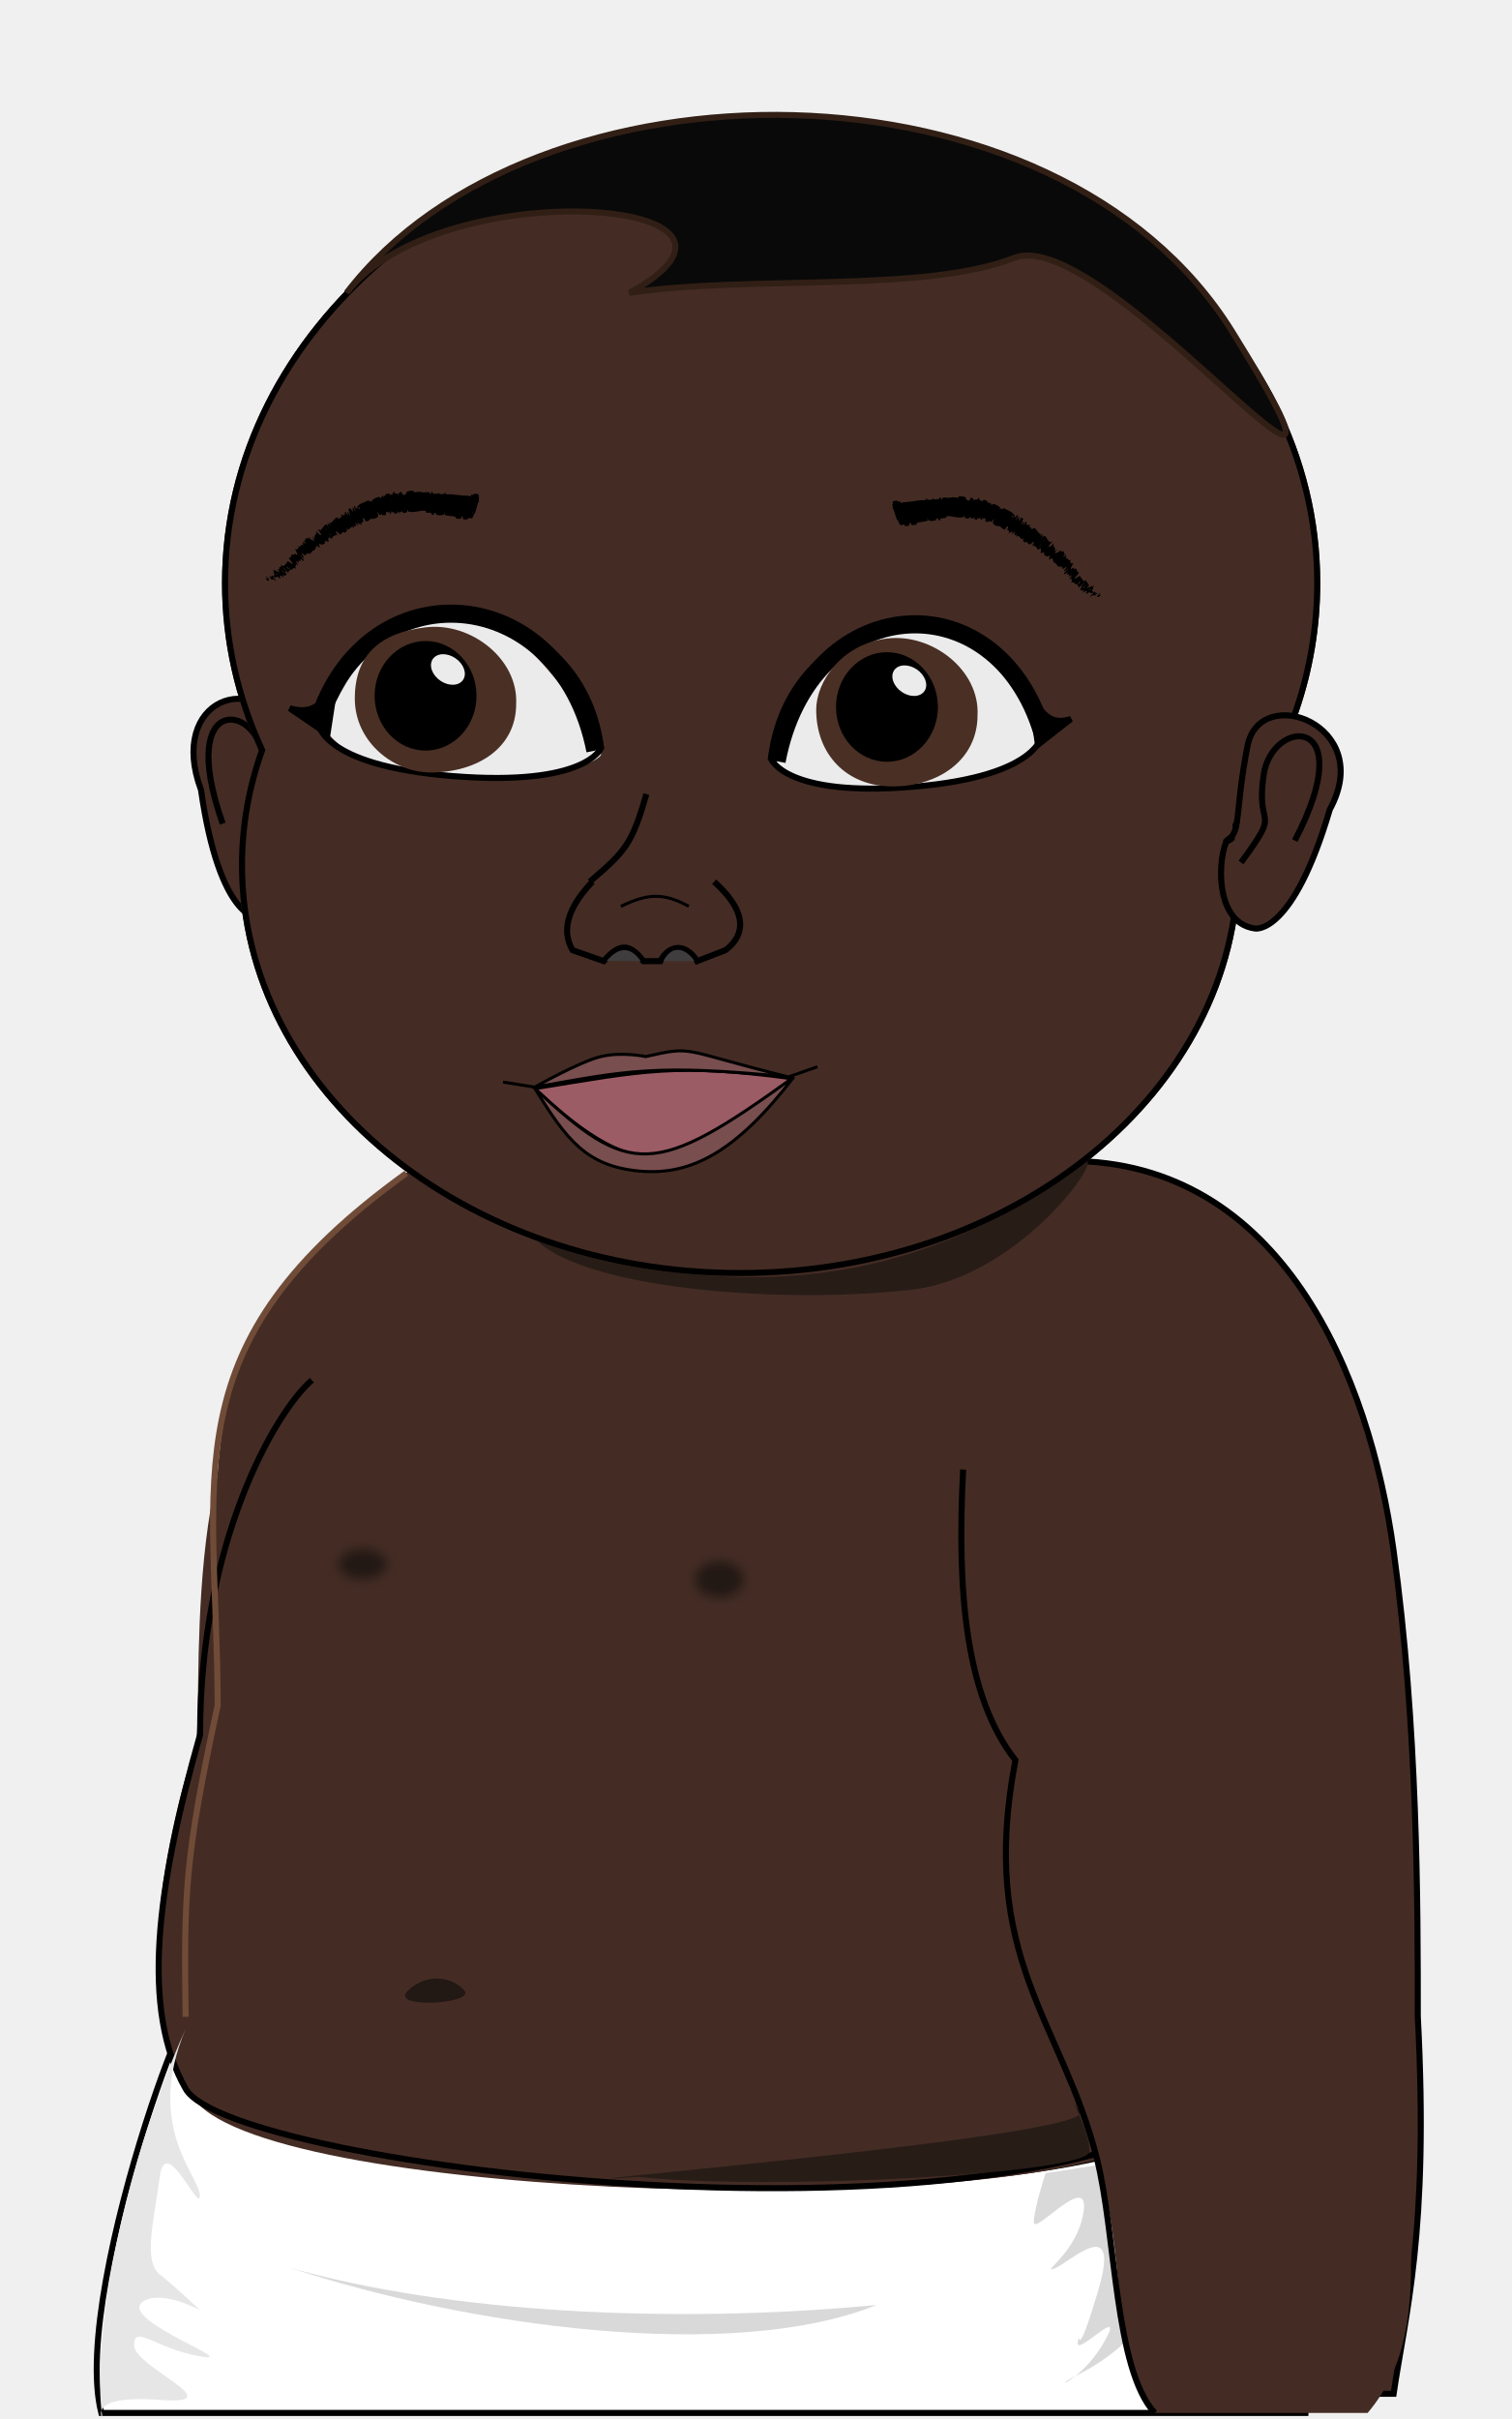
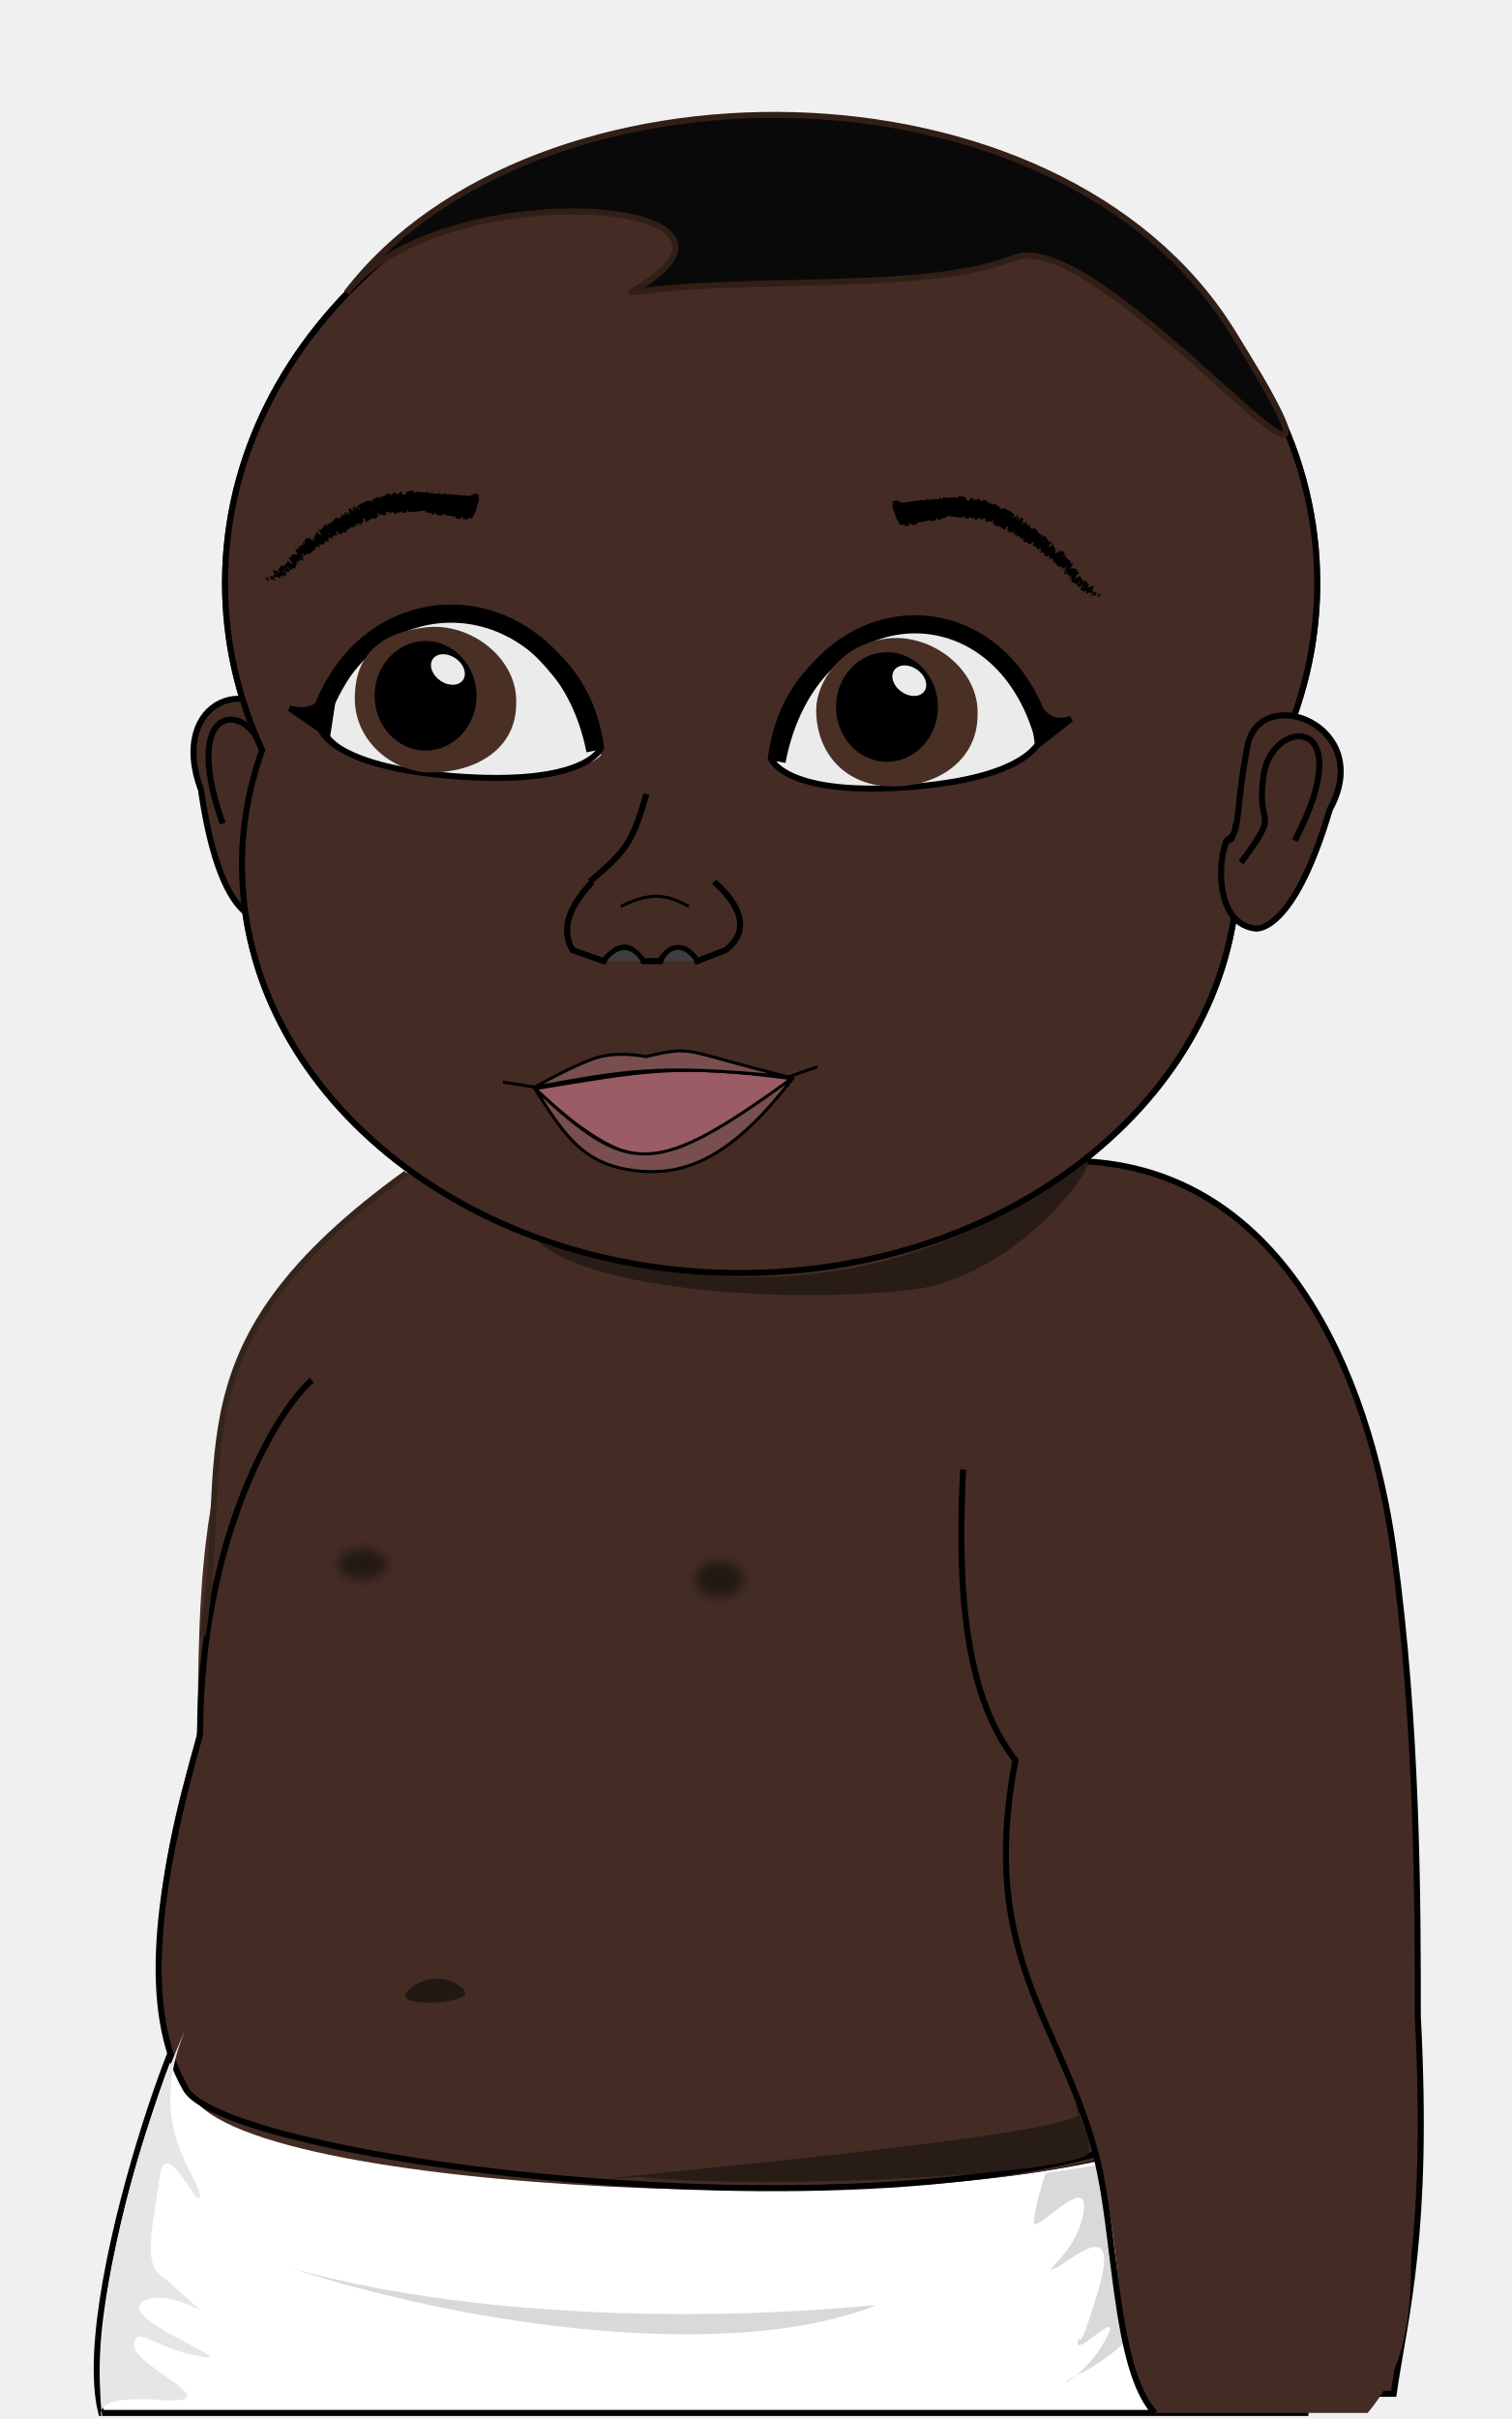
<svg xmlns="http://www.w3.org/2000/svg" width="250" height="400" viewBox="0 0 250 400" fill="none">
  <path d="M230.5 256.44C226.5 227.44 212 191.969 176.788 191.969H79.492L76.672 193.767C76.672 193.767 55.991 198.263 49.88 218.496C43.77 238.729 42.36 276.946 42.36 276.946C38.129 299.877 19.076 389.096 17.918 395.831C26.366 400.174 180.776 396.585 192.77 395.831H221.347H230.5C232.38 382.818 236.38 369.409 234.5 333.44C234.5 315.006 234.5 285.44 230.5 256.44Z" fill="#442C24" stroke="black" />
  <path d="M179.7 192C177.464 191.875 145.51 224.972 88.2 204.5C95.32 212.928 128.195 215.788 150.607 213.292C168.141 211.34 181.936 192.125 179.7 192Z" fill="#281C17" />
  <path d="M42.5 219C54.5 199 72.5 191 72.5 191L85.246 199.695L32.278 346.695C29.5 332.5 31.201 300.295 35 287C38.8 273.705 30.5 239 42.5 219Z" fill="#442C24" />
  <path d="M16.758 399C11.342 377.737 36.937 313.073 30.749 339.064C24.561 365.056 207.438 371.092 202.771 342.725C198.104 314.358 217.359 360.901 215.923 399H16.758Z" fill="white" stroke="black" />
  <path d="M32.322 288.546C33.811 284.237 29.301 231.238 48.438 225.863C67.576 220.489 182.578 228.449 182.578 228.449C197.746 259.473 191.136 271.969 191.136 279.294C207.7 346.082 211.992 340.911 189.511 354.041C167.029 367.171 45.77 363.976 32.322 347.375C18.873 330.773 30.833 292.855 32.322 288.546Z" fill="#442C24" />
  <path d="M51.578 228.221C45.5 233.5 33.093 254.937 33.093 286.823C25.875 312.277 23.242 332.301 30.723 345.424C38.204 358.546 170.729 374.521 203.434 345.651" stroke="black" />
  <path d="M67.466 329.162C70.738 326.072 74.945 326.955 76.815 329.162C78.685 331.369 64.193 332.252 67.466 329.162Z" fill="#221814" />
  <g filter="url(#filter0_f_739_826)">
    <ellipse cx="59.982" cy="258.662" rx="4" ry="2.5" fill="#221814" />
  </g>
  <g filter="url(#filter1_f_739_826)">
    <ellipse cx="118.982" cy="261.162" rx="4" ry="3" fill="#221814" />
  </g>
  <path d="M171 367.462C171 365.209 172.935 359.352 172.935 359.352L181.645 358L186 387.288C186 387.288 183.581 389.991 178.258 392.695C178.119 392.765 177.988 392.833 177.864 392.898C175.143 394.325 175.961 394.409 177.864 392.898C179.196 391.84 181.06 389.999 182.613 387.288C186.484 380.529 177.774 389.991 178.258 387.288C178.742 384.584 177.775 391.793 181.645 378.727C185.516 365.66 176.806 374.221 174.387 375.122C171.968 376.023 178.258 372.419 179.226 365.66C180.193 358.901 171 369.715 171 367.462Z" fill="#D9D9D9" />
  <path d="M178.603 349.194C178.708 349.355 178.658 349.522 178.466 349.695C179.202 351.393 180.2 353.939 180.2 355.736C180.2 359.483 127.332 362.311 105.577 359.965C79.427 361.756 173.647 354.028 178.466 349.695C177.667 347.853 177.177 347.008 178.603 349.194Z" fill="#281C17" />
  <path d="M16.784 398.591C15.512 387.331 19.209 361.354 30.7 335.5C23.849 351.738 33.055 359.887 33.055 363.042C33.055 366.197 27.383 352.676 26.437 359.887C25.491 367.099 23.601 373.859 26.437 376.113C29.273 378.366 33.055 381.972 33.055 381.972C33.055 381.972 26.603 378.504 23.601 380.62C19.402 383.579 40.619 390.986 33.055 389.634C25.491 388.282 22.183 384.225 22.183 387.831C22.183 391.437 38.728 397.746 26.437 396.845C19.15 396.311 17.18 397.519 16.784 398.591C16.841 399.09 16.907 399.56 16.983 400C16.983 400 16.512 399.328 16.784 398.591Z" fill="#E6E6E6" />
  <path d="M215.726 398C217.592 382.545 209.471 347.435 204.997 338C208.641 354.331 211.061 361.636 209.195 365.273C207.33 368.909 203.17 371.182 202.198 373.455C201.226 375.727 208.729 370.273 211.061 373.455C213.394 376.636 209.195 378.909 209.195 378.909C209.195 378.909 203.131 379.364 199.866 383C196.601 386.636 209.195 380.727 209.195 385.273C209.195 389.818 207.796 388 202.198 392.091C196.601 396.182 206.397 393 203.598 394.591C200.799 396.182 198 398 198 398H215.726Z" fill="#D1D1D1" />
  <path d="M48 375C73.901 382.408 111.234 384.378 145 381.146C120.981 390.804 77.199 384.631 48 375Z" fill="#D9D9D9" />
  <path d="M169.658 286.984C161.04 271.718 159.927 261.114 161.741 240.312L214.831 224C225.46 261.563 230.691 282.216 230.665 320.062C230.665 361.75 239.127 383.717 226.2 399H190.7C183.004 385.735 187.066 376.25 180.835 354.047C173.086 326.435 165.24 311.585 169.658 286.984Z" fill="#442C24" />
  <path d="M159.302 243C158.226 263.505 159.783 280.64 167.947 291.07C161.704 323.721 175.631 334.151 181.395 356.826C184.622 369.523 184.276 391.744 191 399" stroke="black" />
  <path d="M33.245 130.611C27.677 115.74 42.24 110.02 48.236 122.031L51.663 139.762C51.663 146.626 50.378 151.773 42.668 151.773C42.668 151.773 36.338 152.163 33.245 130.611Z" fill="#442C24" stroke="black" />
  <path d="M36.831 136.197C28.932 113.78 43.472 116.522 43.495 126.128C43.517 135.734 39.576 130.714 45.118 140.982" stroke="black" />
  <mask id="path-19-inside-1_739_826" fill="white">
    <path d="M127.542 19.897C177.702 19.897 218.366 54.161 218.366 96.428C218.366 111.151 213.43 124.901 204.88 136.572C205.128 138.711 205.257 140.879 205.257 143.072C205.257 180.587 168.157 211 122.392 211C76.627 211 39.527 180.587 39.527 143.072C39.527 136.471 40.677 130.091 42.819 124.057C38.88 115.487 36.719 106.171 36.719 96.428C36.719 54.161 77.382 19.897 127.542 19.897Z" />
  </mask>
  <path d="M127.542 19.897C177.702 19.897 218.366 54.161 218.366 96.428C218.366 111.151 213.43 124.901 204.88 136.572C205.128 138.711 205.257 140.879 205.257 143.072C205.257 180.587 168.157 211 122.392 211C76.627 211 39.527 180.587 39.527 143.072C39.527 136.471 40.677 130.091 42.819 124.057C38.88 115.487 36.719 106.171 36.719 96.428C36.719 54.161 77.382 19.897 127.542 19.897Z" fill="#442C24" />
  <path d="M127.542 19.897V18.897V19.897ZM218.366 96.428H219.366V96.428L218.366 96.428ZM204.88 136.572L204.073 135.981L203.841 136.297L203.886 136.687L204.88 136.572ZM205.257 143.072H206.257V143.072L205.257 143.072ZM122.392 211V212V211ZM39.527 143.072L38.527 143.072V143.072H39.527ZM42.819 124.057L43.762 124.392L43.898 124.009L43.728 123.64L42.819 124.057ZM36.719 96.428L35.719 96.428V96.428H36.719ZM127.542 19.897V20.897C177.317 20.897 217.366 54.867 217.366 96.428L218.366 96.428L219.366 96.428C219.366 53.456 178.087 18.897 127.542 18.897V19.897ZM218.366 96.428H217.366C217.366 110.92 212.509 124.466 204.073 135.981L204.88 136.572L205.686 137.163C214.351 125.336 219.366 111.382 219.366 96.428H218.366ZM204.88 136.572L203.886 136.687C204.13 138.789 204.257 140.919 204.257 143.072L205.257 143.072L206.257 143.072C206.257 140.84 206.125 138.634 205.873 136.457L204.88 136.572ZM205.257 143.072H204.257C204.257 179.858 167.8 210 122.392 210V211V212C168.515 212 206.257 181.316 206.257 143.072H205.257ZM122.392 211V210C76.985 210 40.527 179.858 40.527 143.072H39.527H38.527C38.527 181.316 76.27 212 122.392 212V211ZM39.527 143.072L40.527 143.072C40.527 136.589 41.657 130.322 43.762 124.392L42.819 124.057L41.877 123.723C39.698 129.861 38.527 136.354 38.527 143.072L39.527 143.072ZM42.819 124.057L43.728 123.64C39.847 115.195 37.719 106.02 37.719 96.428H36.719H35.719C35.719 106.321 37.914 115.78 41.911 124.475L42.819 124.057ZM36.719 96.428L37.719 96.428C37.719 54.867 77.767 20.897 127.542 20.897V19.897V18.897C76.997 18.897 35.719 53.456 35.719 96.428L36.719 96.428Z" fill="black" mask="url(#path-19-inside-1_739_826)" />
  <path d="M102.693 149.874C107.05 147.774 109.681 147.545 113.928 149.874" stroke="black" stroke-width="0.5" />
  <path d="M203.816 54.864C174.849 8.144 88.156 8.209 57.318 48.427C72.77 28.357 132.66 32.751 104.097 48.427C124.017 45.452 152.786 48.524 167.767 42.637C182.748 36.75 232.782 101.584 203.816 54.864Z" fill="#090909" stroke="#311F15" />
  <path d="M172.009 122.058C150.176 76.145 127.533 124.475 128.47 126.408C129.406 128.341 139.209 131.398 150.913 129.948C162.617 128.498 167.973 127.229 172.009 122.058Z" fill="#EBEBEB" />
  <path d="M53.536 120.456C73.198 73.846 100.169 123.348 99.386 124.841C98.603 126.334 90.302 129.337 76.475 128.64C62.649 127.944 57.785 125.669 53.536 120.456Z" fill="#EBEBEB" />
  <path d="M172.449 121.141C168.259 95.736 130.933 97.525 127.505 125.435C127.505 125.435 129.79 131.876 151.12 130.087C172.449 128.298 172.449 121.141 172.449 121.141Z" stroke="black" />
  <path d="M219.949 133.849C227.603 119.872 208.393 112.821 206.338 123.335C204.284 133.849 205.22 137.283 203.347 138.641C201.799 139.074 199.938 152.5 207.573 153.537C207.573 153.537 213.785 154.775 219.949 133.849Z" fill="#442C24" />
  <path d="M203.347 138.641C201.799 139.074 199.938 152.5 207.573 153.537C207.573 153.537 213.785 154.775 219.949 133.849C227.603 119.872 208.393 112.821 206.338 123.335C204.284 133.849 205.22 137.283 203.347 138.641ZM203.347 138.641C204.896 138.209 201.475 140 203.347 138.641Z" stroke="black" />
  <path d="M128.442 125.872C133.799 97.636 164.795 95.491 172.449 121.226" stroke="black" stroke-width="3" />
  <path d="M177.13 118.886C174.418 119.751 172.696 118.956 170.576 115.004L171.668 123.155L177.13 118.886Z" fill="black" stroke="black" />
  <path d="M52.599 119.381C56.963 93.975 95.845 95.765 99.415 123.675C99.415 123.675 97.035 130.116 74.817 128.327C52.599 126.537 52.599 119.381 52.599 119.381Z" stroke="black" />
  <path d="M98.479 124.112C92.894 95.875 60.578 93.731 52.599 119.465" stroke="black" stroke-width="3" />
  <path d="M58.685 115.508C58.685 122.761 65.2 127.736 71.2 127.736C78.957 127.736 85.371 123.667 85.371 116.414C85.748 108.978 77.88 102.828 70.389 103.734C62.899 104.64 58.685 108.255 58.685 115.508Z" fill="#4A2F24" />
  <ellipse cx="8.427" cy="9.057" rx="8.427" ry="9.057" transform="matrix(-1 0 0 1 78.8163 105.998)" fill="black" />
  <path d="M47.917 117.125C51.017 117.99 52.985 117.196 55.408 113.244L54.16 121.395L47.917 117.125Z" fill="black" stroke="black" />
  <ellipse cx="2.264" cy="3.018" rx="2.264" ry="3.018" transform="matrix(-0.742447 0.669904 0.742447 0.669904 73.524 107.167)" fill="#EBEBEB" />
  <path d="M134.996 117.359C134.996 124.612 139.879 130.039 147.636 130.039C155.393 130.039 161.681 125.518 161.681 118.265C162.058 110.829 154.19 104.679 146.7 105.585C139.209 106.491 134.996 112.736 134.996 117.359Z" fill="#4A2F24" />
  <ellipse cx="8.427" cy="9.057" rx="8.427" ry="9.057" transform="matrix(-1 0 0 1 155.127 107.849)" fill="black" />
  <ellipse cx="2.264" cy="3.018" rx="2.264" ry="3.018" transform="matrix(-0.742447 0.669904 0.742447 0.669904 149.834 109.018)" fill="#EBEBEB" />
  <path d="M147.673 82.942C147.871 82.806 148.179 82.778 148.423 82.799C148.499 82.805 148.506 82.942 148.561 82.952C148.668 82.972 148.736 82.882 148.847 82.911C148.884 82.921 148.909 83.133 148.946 83.14C149.149 83.173 149.296 83.07 149.485 83.059C150.411 83.005 151.297 82.838 152.207 82.715C152.513 82.673 152.916 82.776 153.202 82.63C153.235 82.613 153.176 82.437 153.179 82.421C153.238 82.171 153.279 82.542 153.358 82.576C153.679 82.708 153.99 82.666 154.244 82.548C154.352 82.498 154.174 82.157 154.325 82.34C154.335 82.352 154.34 82.549 154.375 82.565C154.452 82.599 154.583 82.541 154.641 82.547C154.753 82.56 154.771 82.555 154.872 82.542C155.011 82.525 155.189 82.597 155.33 82.532C155.36 82.518 155.291 82.325 155.336 82.284C155.383 82.244 155.518 82.243 155.571 82.284C155.622 82.325 155.623 82.484 155.635 82.519C155.739 82.813 155.843 82.375 155.862 82.362C156.212 82.142 156.546 82.352 156.893 82.326C157.156 82.306 157.432 82.211 157.683 82.213C157.985 82.216 158.24 82.32 158.529 82.303C158.56 82.301 158.525 82.065 158.563 82.063C158.965 82.037 159.37 82.078 159.757 82.263C159.796 82.282 159.731 82.485 159.768 82.516C160.002 82.702 160.326 83.143 160.568 82.264C160.73 82.317 160.927 82.378 161.048 82.579C161.125 82.707 161.003 82.918 161.131 82.839C161.159 82.821 161.154 82.621 161.196 82.61C161.371 82.562 161.54 82.655 161.72 82.583C161.757 82.568 161.779 82.392 161.794 82.362C161.919 82.122 161.975 82.567 161.997 82.602C162.169 82.871 162.342 82.814 162.542 82.865C162.589 82.877 162.586 82.632 162.632 82.635C162.876 82.656 163.111 82.735 163.31 82.898C163.354 82.934 163.255 83.118 163.273 83.145C163.353 83.264 163.478 82.902 163.557 83.01C163.574 83.032 163.515 83.196 163.513 83.215C163.491 83.519 163.661 83.128 163.679 83.123C163.913 83.059 163.906 83.519 164.108 83.519C164.133 83.518 164.15 83.293 164.216 83.305C164.658 83.385 165.075 83.601 165.413 83.926C165.466 83.977 165.359 84.111 165.356 84.132C165.3 84.451 165.501 84.074 165.528 84.068C165.736 84.029 165.736 84.417 166.046 83.999C166.646 84.453 167.431 84.527 167.842 85.274C167.848 85.283 167.732 85.459 167.743 85.476C167.873 85.683 167.995 85.378 168.32 85.105C168.402 85.037 168.259 85.509 168.25 85.544C168.215 85.675 168.027 85.926 168.025 85.954C168.009 86.173 168.515 85.275 168.634 85.344C168.636 85.348 168.525 85.502 168.525 85.524C168.525 85.593 168.594 85.546 168.59 85.62C168.582 85.791 168.344 86.233 168.594 86.043C168.627 86.019 168.911 85.507 168.998 85.593C169.032 85.627 169.217 85.73 169.247 85.794C169.277 85.858 169.142 85.995 169.141 86.004C169.142 86.299 169.036 86.355 168.903 86.708C168.771 87.059 169.226 86.31 169.306 86.245C169.386 86.18 169.373 86.417 169.358 86.492C169.343 86.568 169.247 86.648 169.246 86.696C169.242 87.009 169.547 86.373 169.67 86.288C169.96 86.084 169.683 86.681 169.744 86.799C169.761 86.831 169.822 86.694 169.853 86.698C169.976 86.717 169.917 86.923 170.129 86.843C170.163 86.83 170.473 86.569 170.365 86.844C170.349 86.883 170.234 87 170.253 87.058C170.281 87.144 170.367 87.248 170.463 87.25C170.533 87.251 170.634 86.995 170.646 87.106C170.65 87.154 170.512 87.247 170.526 87.327C170.541 87.407 170.666 87.489 170.715 87.518C170.764 87.547 170.859 87.366 170.87 87.357C170.939 87.311 171.086 87.298 171.094 87.304C171.511 87.581 171.671 88.135 172.111 88.342C172.146 88.359 172.26 88.177 172.266 88.177C172.424 88.189 171.989 88.568 171.941 88.772C172.202 88.427 172.194 88.521 172.295 88.542C172.344 88.552 172.431 88.406 172.445 88.395C172.657 88.239 172.486 88.524 172.452 88.583C172.33 88.803 172.551 88.606 172.47 88.753C172.389 88.899 172.182 89.044 172.252 89.098C172.369 88.994 172.575 88.638 172.669 88.631C173.027 88.602 173.172 89.14 173.305 89.298C173.437 89.454 173.505 89.476 173.558 89.596C173.653 89.813 173.792 89.535 173.984 89.521C174.172 89.503 173.635 90.016 173.544 90.148C173.452 90.279 173.575 90.169 173.534 90.25C173.493 90.33 173.386 90.379 173.403 90.438C173.42 90.497 173.716 90.382 173.841 90.27C174.106 90.034 174.302 89.715 174.322 89.907C174.323 89.918 174.174 90.045 174.184 90.081C174.269 90.358 174.456 90.541 174.553 90.81C174.566 90.847 174.396 90.985 174.402 91.009C174.463 91.253 174.657 90.936 175.015 90.715C174.629 91.093 174.449 91.376 174.559 91.483C174.625 91.548 174.775 91.365 174.932 91.286C174.98 91.262 174.917 91.425 175.002 91.353C175.28 91.117 175.512 90.778 175.519 91.008C175.519 91.018 175.367 91.147 175.376 91.172C175.438 91.339 175.713 91.078 175.871 91.166C175.995 91.235 176.011 91.571 176.098 91.709C175.674 92.142 175.871 92.14 176.205 91.883C176.263 91.964 176.356 92.022 176.384 92.13C176.393 92.167 176.254 92.277 176.244 92.293C176.08 92.549 176.397 92.291 176.423 92.295C176.698 92.349 176.614 92.702 176.987 92.65C177.001 92.648 177.309 92.362 177.134 92.621C177.121 92.639 176.932 92.72 176.997 92.806C177.062 92.893 177.041 93.195 177.279 93.159C177.337 93.151 177.643 92.975 177.501 93.212C177.481 93.244 177.388 93.321 177.349 93.378C177.226 93.558 177.548 93.279 177.324 93.568C177.101 93.857 176.98 94.121 177.26 94.053C177.269 94.052 177.536 93.843 177.564 93.88C177.609 93.939 177.63 94.063 177.685 94.118C177.712 94.144 177.847 93.982 177.854 93.984C178.11 94.082 178.106 94.35 178.221 94.591C178.242 94.636 178.545 94.54 178.443 94.763C178.332 95.006 177.508 95.631 177.846 95.634C177.982 95.636 179.022 94.838 178.642 95.424C178.989 95.554 178.955 96.029 179.346 96.105C179.364 96.109 179.665 95.899 179.685 95.928C179.714 95.972 179.606 96.107 179.623 96.142C179.688 96.292 179.892 96.301 179.976 96.428C180.008 96.477 179.863 96.579 179.902 96.637C179.94 96.694 180.144 96.574 180.122 96.719C180.105 96.828 179.798 97.195 179.819 97.302C180.171 96.995 180.206 97.049 180.375 97.054C180.408 97.055 180.514 96.93 180.536 96.924C180.627 96.901 180.552 97.02 180.648 96.99C180.671 96.983 180.791 96.878 180.816 96.866C181.04 96.764 180.84 97.082 180.806 97.137C180.675 97.348 180.853 97.236 180.819 97.339C180.785 97.442 180.643 97.457 180.643 97.543C180.642 97.721 180.775 97.833 180.859 97.941C180.893 97.984 181.03 97.816 181.038 97.819C181.153 97.869 181.057 98.104 181.42 97.874C180.642 98.651 181.545 97.856 181.486 98.124C181.481 98.145 181.098 98.496 181.009 98.509C180.919 98.521 180.993 98.359 180.858 98.385C180.827 98.391 180.399 98.639 180.369 98.649C180.131 98.726 180.707 98.208 180.736 98.176C181.044 97.83 180.575 98.089 180.529 98.091C180.315 98.098 180.323 97.941 180.16 97.935C180.055 97.931 179.668 98.26 179.643 98.208C179.559 98.034 180.041 97.51 179.459 97.779C179.335 97.837 178.945 98.234 179.179 97.839C179.194 97.814 179.423 97.471 179.194 97.593C179.165 97.609 179.044 97.717 179.028 97.718C178.918 97.727 178.984 97.608 178.89 97.595C178.796 97.582 178.67 97.579 178.656 97.481C178.647 97.423 178.83 97.174 178.869 97.108C178.982 96.916 178.675 97.096 178.839 96.893C179.003 96.689 179.35 96.487 179.401 96.293C179.086 96.572 178.759 96.854 178.441 97.132C178.294 96.946 178.239 96.684 178.058 96.513C178.035 96.493 177.889 96.668 177.861 96.65C177.742 96.573 177.78 96.376 177.638 96.317C177.527 96.271 177.271 96.346 177.15 96.305C177.456 95.927 177.223 95.916 177.173 95.799C177.155 95.758 177.251 95.672 177.261 95.622C177.297 95.433 177.023 95.763 176.953 95.786C176.654 95.885 177.35 95.22 177.219 95.116C177.212 95.111 176.768 95.387 176.735 95.398C176.521 95.475 176.854 95.265 176.842 95.197C176.82 95.074 176.859 94.936 176.666 94.952C176.609 94.957 176.32 95.117 176.451 94.897C176.468 94.868 176.594 94.754 176.596 94.742C176.624 94.532 176.238 94.9 176.057 94.971C175.876 95.043 176.061 94.706 176.12 94.615C176.275 94.381 176.237 94.567 176.259 94.551C176.516 94.356 176.418 94.334 176.393 94.27C176.761 93.899 176.676 93.856 176.365 94.204C176.331 94.242 176.401 94.244 176.393 94.27C175.986 94.586 175.872 94.563 176.139 94.152C176.264 93.958 176.486 93.811 176.307 93.766C176.226 93.744 175.989 94.016 175.874 94.04C175.613 94.093 175.72 93.725 175.578 93.657C175.527 93.633 175.424 93.809 175.385 93.797C175.278 93.766 175.323 93.602 175.201 93.588C175.19 93.586 175.06 93.748 175.036 93.728C174.859 93.586 174.814 93.356 174.648 93.19C174.565 93.106 174.337 93.043 174.267 92.944C174.144 92.773 174.167 92.382 173.99 92.315C173.875 92.271 173.752 92.439 173.621 92.508C173.368 92.643 173.581 92.176 173.616 92.105C173.617 92.103 173.721 92.133 173.755 92.02C173.883 91.839 173.617 92.105 173.616 92.105C173.638 92.059 173.522 91.888 173.466 91.891C173.436 91.892 173.312 92.044 173.299 92.042C172.985 91.99 172.758 91.852 172.624 91.61C172.623 91.604 172.774 91.446 172.77 91.433C172.721 91.26 172.472 91.396 172.274 91.433C172.072 91.467 172.032 91.362 172.22 91.029C172.116 91.001 172.12 90.786 172.125 90.658C172.131 90.53 171.846 90.847 171.836 90.848C171.498 90.915 171.562 90.65 171.418 90.481C171.352 90.402 171.143 90.31 171.025 90.274C170.931 90.246 170.951 90.134 170.846 90.132C170.832 90.131 170.722 90.286 170.715 90.289C170.501 90.408 170.825 90.075 170.862 89.998C170.996 89.72 171.061 89.567 170.88 89.604C170.838 89.612 170.363 90.087 170.301 90.088C170.221 90.088 170.387 89.914 170.299 89.919C170.291 89.919 170.202 90.036 170.174 90.006C170.042 89.868 169.92 89.667 169.751 89.559C169.729 89.544 169.617 89.752 169.582 89.733C169.417 89.644 169.263 89.52 169.184 89.329C169.165 89.281 169.283 89.164 169.304 89.119C169.429 88.847 169.111 89.144 169.095 89.143C168.705 89.118 168.719 88.657 168.343 88.627C168.321 88.625 167.958 88.933 168.12 88.57C168.131 88.546 168.299 88.175 168.102 88.376C168.09 88.388 168.01 88.582 167.965 88.528C167.92 88.474 167.755 88.532 167.8 88.292C167.814 88.216 167.969 87.839 167.726 88.064C167.709 88.079 167.217 88.625 167.439 88.176C167.476 88.103 167.758 87.657 167.53 87.834C167.486 87.869 167.455 87.988 167.373 88.024C167.249 88.081 167.232 87.906 167.027 88.058C166.991 88.085 166.749 88.357 166.836 88.094C166.85 88.053 166.954 87.909 166.937 87.877C166.859 87.722 166.67 87.75 166.603 87.573C166.578 87.511 166.74 87.275 166.729 87.182C166.718 87.088 166.657 86.972 166.545 87.059C166.432 87.146 166.272 87.575 166.18 87.567C165.781 87.533 165.593 87.141 165.275 86.95C165.229 86.921 165.201 87.088 165.128 87.057C164.856 86.944 164.354 86.896 164.244 86.484C164.156 86.153 164.471 86.05 164.365 85.888C164.312 85.81 164.049 86.274 164.028 86.284C163.806 86.381 163.774 86.122 163.599 86.137C163.563 86.14 163.524 86.353 163.494 86.354C163.394 86.359 163.331 86.237 163.241 86.227C163.201 86.222 163.158 86.38 163.127 86.357C163.053 86.304 163.001 86.216 162.963 86.044C162.96 86.029 163.069 85.85 163.008 85.823C162.912 85.782 162.821 85.599 162.661 85.717C162.613 85.752 162.514 86.112 162.506 85.843C162.504 85.787 162.639 85.359 162.452 85.71C162.419 85.768 162.147 86.237 162.158 85.893C162.16 85.803 162.197 85.434 162.141 85.48C162.133 85.488 162.11 85.688 162.07 85.699C161.932 85.734 161.806 85.684 161.667 85.719C161.629 85.728 161.637 85.942 161.584 85.95C161.437 85.973 161.278 85.889 161.154 85.802C161.109 85.769 161.173 85.606 161.172 85.587C161.165 85.277 161.06 85.675 161.037 85.696C160.893 85.817 160.832 85.613 160.712 85.647C160.679 85.656 160.673 85.853 160.665 85.869C160.578 86.029 160.674 85.688 160.639 85.644C160.541 85.519 160.412 85.519 160.294 85.53C160.25 85.535 160.272 85.766 160.234 85.767C160.008 85.781 159.781 85.739 159.571 85.599C159.531 85.572 159.569 85.399 159.563 85.359C159.52 85.076 159.408 85.451 159.386 85.486C159.286 85.646 159.259 85.49 159.176 85.516C158.775 85.641 158.294 85.537 157.91 85.486C157.418 85.421 157.009 85.283 156.537 85.373C156.507 85.379 156.562 85.607 156.536 85.615C156.208 85.705 155.863 85.657 155.536 85.774C155.509 85.783 155.582 85.995 155.54 86.017C155.455 86.064 155.338 86.07 155.235 86.016C155.184 85.99 155.214 85.793 155.163 85.771C155.044 85.719 154.929 85.723 154.826 85.777C154.783 85.8 154.892 86.01 154.833 86.023C154.431 86.118 154.037 86.238 153.56 86.047C153.527 86.034 153.4 85.593 153.358 85.692C153.382 85.817 153.416 85.963 153.444 86.096C152.858 86.306 152.221 86.308 151.614 86.454C151.588 86.46 151.698 86.681 151.649 86.695C151.365 86.772 151.099 86.92 150.743 86.776C150.708 86.763 150.598 86.35 150.531 86.438C150.519 86.454 150.407 86.548 150.401 86.647C150.401 86.662 150.483 86.845 150.444 86.863C150.213 86.967 149.937 87.007 149.664 86.969C149.619 86.962 149.594 86.747 149.562 86.741C149.33 86.698 149.167 86.922 148.914 86.804C148.745 86.725 148.674 86.361 148.489 86.043C148.463 85.998 148.38 86.018 148.308 85.82C148.125 85.324 147.978 84.763 147.779 84.236C147.736 84.122 147.668 84.284 147.638 83.984C147.637 83.964 147.686 83.844 147.673 83.743C147.665 83.674 147.571 83.48 147.571 83.387C147.571 83.294 147.66 83.453 147.674 83.339C147.687 83.224 147.588 83.001 147.673 82.942ZM172.145 90.085C172.22 89.881 171.731 90.447 171.906 90.361C171.915 90.356 172.141 90.095 172.145 90.085ZM178.655 96.303C178.831 96.007 178.427 96.284 178.286 96.507C178.145 96.731 178.601 96.393 178.655 96.303ZM179.507 96.889C179.625 96.63 178.823 97.324 179.064 97.272C179.078 97.269 179.501 96.904 179.507 96.889ZM148.775 85.838C148.771 85.828 148.71 85.839 148.712 85.848C148.757 86.084 148.878 86.063 148.775 85.838ZM180.379 97.478C180.464 97.357 180.273 97.39 180.168 97.541C180.083 97.662 180.274 97.629 180.379 97.478ZM169.542 87.103C169.548 87.093 169.517 87.061 169.483 87.113C169.372 87.283 169.453 87.269 169.542 87.103ZM181.514 98.768C181.376 98.546 181.938 97.856 182.047 98.135C182.067 98.185 181.763 98.233 181.746 98.334C181.714 98.517 182.183 98.22 182.039 98.505C182.012 98.556 181.52 98.782 181.513 98.769C181.513 98.769 181.514 98.768 181.514 98.768ZM172.691 89.37C172.696 89.362 172.656 89.316 172.649 89.323C172.472 89.484 172.551 89.575 172.691 89.37ZM167.601 85.375C167.608 85.355 167.495 85.271 167.48 85.285C167.232 85.592 167.46 85.762 167.601 85.375ZM176.088 91.722C176.303 91.597 176.378 91.631 176.205 91.882C176.17 91.825 176.126 91.779 176.088 91.722Z" fill="black" />
  <path d="M79.143 81.773C78.942 81.647 78.637 81.633 78.397 81.665C78.321 81.674 78.32 81.812 78.266 81.824C78.163 81.849 78.091 81.761 77.983 81.796C77.947 81.808 77.93 82.02 77.893 82.028C77.695 82.07 77.544 81.974 77.358 81.971C76.442 81.957 75.563 81.824 74.658 81.731C74.361 81.7 73.961 81.814 73.675 81.676C73.642 81.66 73.697 81.483 73.693 81.466C73.629 81.218 73.597 81.591 73.519 81.626C73.213 81.769 72.899 81.732 72.647 81.62C72.539 81.572 72.709 81.228 72.563 81.414C72.553 81.426 72.551 81.624 72.517 81.64C72.44 81.675 72.313 81.621 72.257 81.628C72.147 81.643 72.129 81.639 72.029 81.627C71.891 81.612 71.716 81.687 71.576 81.625C71.546 81.611 71.613 81.417 71.567 81.377C71.521 81.337 71.386 81.337 71.336 81.379C71.286 81.421 71.287 81.58 71.275 81.615C71.176 81.91 71.072 81.474 71.052 81.461C70.707 81.245 70.373 81.457 70.037 81.431C69.778 81.411 69.505 81.316 69.258 81.316C68.966 81.318 68.71 81.42 68.426 81.398C68.396 81.396 68.434 81.16 68.397 81.158C68.004 81.127 67.606 81.159 67.221 81.334C67.183 81.352 67.241 81.556 67.204 81.587C66.971 81.766 66.635 82.197 66.425 81.309C66.264 81.357 66.069 81.411 65.943 81.606C65.862 81.732 65.975 81.947 65.852 81.863C65.824 81.844 65.837 81.644 65.796 81.631C65.626 81.577 65.456 81.661 65.282 81.581C65.247 81.564 65.233 81.388 65.219 81.357C65.106 81.112 65.032 81.553 65.009 81.588C64.826 81.848 64.66 81.782 64.461 81.821C64.415 81.831 64.43 81.587 64.384 81.587C64.146 81.594 63.906 81.66 63.702 81.81C63.657 81.844 63.744 82.033 63.725 82.059C63.641 82.172 63.538 81.803 63.454 81.906C63.437 81.927 63.486 82.094 63.486 82.114C63.491 82.419 63.347 82.017 63.329 82.011C63.103 81.932 63.08 82.392 62.879 82.378C62.854 82.376 62.851 82.151 62.786 82.158C62.354 82.205 61.914 82.394 61.566 82.69C61.511 82.735 61.607 82.878 61.609 82.899C61.642 83.221 61.471 82.83 61.445 82.822C61.246 82.765 61.212 83.154 60.935 82.713C60.314 83.116 59.53 83.125 59.064 83.833C59.058 83.842 59.159 84.026 59.146 84.042C58.998 84.239 58.9 83.926 58.602 83.625C58.526 83.55 58.632 84.032 58.638 84.068C58.662 84.2 58.828 84.466 58.829 84.494C58.828 84.713 58.398 83.776 58.278 83.834C58.275 83.837 58.373 84 58.371 84.022C58.366 84.09 58.302 84.037 58.3 84.111C58.297 84.281 58.494 84.742 58.26 84.532C58.23 84.505 57.99 83.971 57.895 84.05C57.858 84.082 57.662 84.17 57.628 84.23C57.594 84.29 57.716 84.44 57.716 84.449C57.694 84.741 57.794 84.806 57.897 85.168C58.001 85.528 57.611 84.743 57.537 84.671C57.464 84.6 57.459 84.835 57.469 84.911C57.478 84.987 57.565 85.076 57.563 85.124C57.544 85.434 57.293 84.775 57.178 84.679C56.906 84.452 57.129 85.071 57.057 85.184C57.038 85.215 56.988 85.073 56.956 85.075C56.831 85.084 56.871 85.294 56.671 85.195C56.638 85.178 56.354 84.891 56.44 85.173C56.452 85.213 56.556 85.34 56.534 85.395C56.5 85.478 56.408 85.573 56.314 85.566C56.245 85.56 56.165 85.297 56.145 85.405C56.137 85.453 56.267 85.557 56.245 85.636C56.223 85.715 56.09 85.787 56.037 85.813C55.985 85.838 55.907 85.649 55.895 85.64C55.831 85.588 55.683 85.563 55.675 85.569C55.245 85.804 55.044 86.338 54.583 86.511C54.547 86.524 54.449 86.333 54.442 86.333C54.287 86.33 54.686 86.745 54.719 86.952C54.488 86.585 54.488 86.68 54.387 86.69C54.338 86.695 54.264 86.543 54.251 86.531C54.054 86.357 54.202 86.654 54.23 86.716C54.335 86.945 54.131 86.73 54.201 86.883C54.27 87.034 54.463 87.198 54.39 87.244C54.282 87.13 54.106 86.759 54.014 86.743C53.667 86.679 53.459 87.216 53.324 87.354C53.183 87.496 53.114 87.511 53.054 87.625C52.944 87.831 52.828 87.543 52.641 87.511C52.452 87.479 52.945 88.035 53.025 88.174C53.105 88.312 52.991 88.193 53.025 88.277C53.058 88.36 53.163 88.418 53.139 88.476C53.116 88.534 52.828 88.396 52.713 88.275C52.469 88.018 52.297 87.685 52.264 87.873C52.262 87.884 52.4 88.023 52.387 88.057C52.283 88.324 52.086 88.487 51.971 88.744C51.956 88.78 52.113 88.932 52.106 88.954C52.028 89.19 51.862 88.857 51.521 88.61C51.875 89.018 52.029 89.316 51.908 89.416C51.835 89.477 51.701 89.282 51.549 89.191C51.504 89.163 51.554 89.33 51.476 89.251C51.219 88.992 51.014 88.637 50.99 88.863C50.99 88.873 51.131 89.014 51.12 89.038C51.047 89.198 50.795 88.915 50.633 88.987C50.505 89.044 50.465 89.376 50.37 89.504C50.759 89.969 50.559 89.954 50.245 89.671C50.179 89.749 50.079 89.802 50.045 89.905C50.033 89.941 50.162 90.062 50.171 90.079C50.315 90.347 50.021 90.063 49.994 90.065C49.719 90.094 49.776 90.451 49.411 90.367C49.398 90.364 49.114 90.053 49.269 90.325C49.28 90.343 49.461 90.441 49.391 90.52C49.321 90.6 49.32 90.9 49.08 90.85C49.023 90.838 48.729 90.641 48.854 90.887C48.871 90.92 48.958 91.004 48.992 91.064C49.101 91.253 48.802 90.949 49.003 91.254C49.203 91.559 49.304 91.832 49.031 91.74C49.023 91.737 48.774 91.508 48.743 91.542C48.695 91.597 48.665 91.718 48.606 91.767C48.579 91.79 48.456 91.619 48.449 91.62C48.187 91.697 48.181 91.954 48.037 92.194C48.01 92.24 47.718 92.119 47.803 92.348C47.896 92.598 48.667 93.287 48.332 93.261C48.198 93.252 47.224 92.374 47.559 92.986C47.204 93.087 47.211 93.554 46.808 93.606C46.79 93.609 46.506 93.376 46.484 93.403C46.453 93.445 46.549 93.587 46.531 93.621C46.455 93.763 46.252 93.755 46.16 93.875C46.124 93.921 46.261 94.034 46.218 94.088C46.176 94.142 45.983 94.006 45.994 94.151C46.003 94.261 46.282 94.65 46.254 94.754C45.926 94.421 45.887 94.472 45.719 94.463C45.687 94.461 45.59 94.328 45.569 94.321C45.48 94.29 45.546 94.414 45.454 94.377C45.431 94.368 45.32 94.254 45.295 94.24C45.082 94.12 45.251 94.456 45.283 94.513C45.398 94.732 45.229 94.607 45.255 94.712C45.282 94.817 45.422 94.844 45.416 94.929C45.404 95.105 45.264 95.206 45.173 95.306C45.136 95.346 45.012 95.168 45.003 95.17C44.886 95.211 44.964 95.452 44.621 95.195C45.338 96.029 44.498 95.167 44.537 95.437C44.541 95.459 44.895 95.838 44.984 95.857C45.072 95.877 45.01 95.71 45.142 95.747C45.173 95.755 45.58 96.036 45.609 96.049C45.84 96.144 45.304 95.583 45.278 95.549C44.997 95.181 45.444 95.476 45.49 95.481C45.701 95.506 45.705 95.35 45.867 95.357C45.972 95.361 46.332 95.719 46.361 95.669C46.459 95.501 46.018 94.942 46.576 95.257C46.695 95.324 47.054 95.749 46.85 95.339C46.837 95.313 46.634 94.954 46.852 95.094C46.88 95.112 46.992 95.229 47.008 95.232C47.117 95.249 47.059 95.126 47.153 95.121C47.248 95.116 47.373 95.124 47.394 95.028C47.406 94.971 47.243 94.709 47.209 94.64C47.11 94.44 47.402 94.644 47.254 94.43C47.105 94.214 46.776 93.984 46.74 93.789C47.032 94.091 47.336 94.397 47.631 94.7C47.788 94.531 47.872 94.264 48.06 94.114C48.084 94.095 48.216 94.281 48.246 94.266C48.369 94.2 48.345 94.002 48.49 93.955C48.603 93.919 48.851 94.015 48.973 93.985C48.697 93.585 48.929 93.594 48.987 93.482C49.007 93.442 48.919 93.349 48.912 93.299C48.892 93.108 49.139 93.457 49.207 93.486C49.5 93.606 48.862 92.885 48.997 92.795C49.004 92.79 49.424 93.102 49.456 93.116C49.662 93.211 49.348 92.973 49.364 92.907C49.394 92.787 49.366 92.648 49.555 92.681C49.611 92.691 49.886 92.874 49.772 92.644C49.757 92.614 49.641 92.491 49.639 92.479C49.626 92.269 49.982 92.666 50.156 92.752C50.33 92.84 50.171 92.49 50.118 92.395C49.983 92.149 50.007 92.337 49.986 92.319C49.746 92.104 49.845 92.091 49.874 92.029C49.537 91.63 49.624 91.596 49.906 91.967C49.937 92.007 49.868 92.003 49.874 92.029C50.252 92.379 50.37 92.363 50.139 91.929C50.031 91.726 49.822 91.56 50.004 91.529C50.086 91.515 50.301 91.805 50.412 91.838C50.666 91.915 50.587 91.541 50.731 91.487C50.784 91.467 50.873 91.65 50.913 91.642C51.02 91.621 50.988 91.455 51.109 91.451C51.12 91.451 51.237 91.622 51.261 91.605C51.444 91.482 51.513 91.253 51.694 91.098C51.782 91.023 52.011 90.982 52.087 90.89C52.22 90.732 52.225 90.343 52.405 90.294C52.523 90.259 52.632 90.435 52.758 90.515C53.001 90.669 52.831 90.183 52.802 90.11C52.801 90.107 52.693 90.13 52.669 90.014C52.557 89.822 52.8 90.11 52.802 90.11C52.783 90.062 52.91 89.904 52.964 89.912C52.994 89.916 53.105 90.077 53.118 90.076C53.431 90.054 53.66 89.942 53.814 89.711C53.816 89.705 53.679 89.535 53.684 89.523C53.75 89.352 53.989 89.507 54.184 89.56C54.379 89.613 54.426 89.512 54.265 89.166C54.369 89.148 54.381 88.936 54.385 88.809C54.389 88.682 54.645 89.021 54.656 89.024C54.98 89.123 54.945 88.849 55.106 88.691C55.182 88.615 55.389 88.548 55.508 88.523C55.602 88.504 55.591 88.392 55.694 88.399C55.708 88.4 55.804 88.563 55.811 88.567C56.012 88.705 55.718 88.345 55.688 88.266C55.578 87.978 55.522 87.823 55.702 87.873C55.743 87.885 56.177 88.397 56.239 88.403C56.32 88.409 56.169 88.222 56.258 88.234C56.265 88.234 56.344 88.359 56.376 88.331C56.521 88.203 56.651 88.019 56.825 87.927C56.848 87.915 56.943 88.131 56.978 88.116C57.143 88.046 57.314 87.931 57.41 87.746C57.433 87.7 57.326 87.573 57.309 87.527C57.209 87.244 57.499 87.569 57.515 87.569C57.898 87.581 57.914 87.126 58.299 87.124C58.321 87.124 58.66 87.46 58.527 87.086C58.518 87.061 58.381 86.678 58.559 86.895C58.57 86.909 58.634 87.109 58.682 87.059C58.73 87.009 58.887 87.083 58.861 86.84C58.853 86.763 58.727 86.377 58.952 86.621C58.968 86.638 59.413 87.222 59.23 86.756C59.2 86.679 58.956 86.211 59.17 86.407C59.211 86.445 59.231 86.566 59.31 86.609C59.431 86.675 59.462 86.502 59.651 86.672C59.684 86.702 59.902 86.995 59.835 86.726C59.825 86.683 59.734 86.532 59.753 86.501C59.84 86.355 60.025 86.399 60.109 86.227C60.139 86.166 59.998 85.918 60.017 85.826C60.036 85.734 60.108 85.621 60.212 85.718C60.317 85.814 60.442 86.255 60.533 86.255C60.922 86.258 61.156 85.876 61.481 85.713C61.529 85.689 61.545 85.856 61.619 85.832C61.891 85.742 62.412 85.727 62.544 85.326C62.655 85.002 62.35 84.876 62.466 84.723C62.524 84.649 62.755 85.131 62.776 85.141C62.993 85.253 63.046 84.996 63.218 85.023C63.253 85.029 63.278 85.244 63.307 85.247C63.407 85.258 63.478 85.141 63.569 85.136C63.61 85.135 63.642 85.295 63.675 85.274C63.754 85.225 63.813 85.14 63.863 84.971C63.868 84.956 63.769 84.77 63.832 84.748C63.934 84.712 64.033 84.535 64.187 84.662C64.233 84.7 64.31 85.065 64.334 84.797C64.339 84.741 64.229 84.306 64.396 84.667C64.425 84.727 64.673 85.21 64.684 84.866C64.686 84.775 64.67 84.405 64.725 84.454C64.732 84.462 64.744 84.664 64.784 84.676C64.921 84.718 65.05 84.675 65.189 84.716C65.226 84.728 65.207 84.941 65.261 84.952C65.408 84.982 65.575 84.904 65.705 84.822C65.752 84.791 65.695 84.626 65.697 84.607C65.718 84.297 65.806 84.7 65.828 84.721C65.968 84.849 66.04 84.647 66.16 84.685C66.193 84.695 66.191 84.892 66.199 84.909C66.28 85.072 66.197 84.728 66.234 84.685C66.338 84.564 66.47 84.568 66.589 84.583C66.633 84.589 66.603 84.82 66.642 84.822C66.871 84.843 67.104 84.808 67.321 84.673C67.362 84.647 67.328 84.474 67.335 84.433C67.386 84.152 67.49 84.529 67.511 84.565C67.61 84.728 67.641 84.572 67.725 84.599C68.13 84.733 68.622 84.635 69.01 84.588C69.51 84.526 69.92 84.388 70.399 84.477C70.429 84.482 70.376 84.711 70.402 84.719C70.738 84.808 71.079 84.756 71.414 84.869C71.441 84.878 71.371 85.091 71.414 85.112C71.501 85.158 71.619 85.162 71.723 85.106C71.773 85.079 71.74 84.883 71.79 84.86C71.906 84.806 72.023 84.808 72.127 84.86C72.172 84.883 72.066 85.094 72.126 85.106C72.536 85.195 72.93 85.305 73.406 85.101C73.439 85.087 73.554 84.643 73.599 84.742C73.579 84.867 73.549 85.014 73.525 85.147C74.114 85.34 74.756 85.322 75.367 85.446C75.392 85.452 75.29 85.677 75.34 85.688C75.628 85.755 75.896 85.893 76.247 85.735C76.282 85.72 76.376 85.303 76.446 85.388C76.458 85.404 76.574 85.494 76.584 85.592C76.585 85.607 76.509 85.793 76.55 85.81C76.785 85.904 77.059 85.933 77.331 85.882C77.375 85.874 77.391 85.658 77.423 85.65C77.652 85.598 77.824 85.815 78.07 85.686C78.235 85.599 78.29 85.233 78.461 84.906C78.485 84.86 78.568 84.876 78.632 84.676C78.792 84.172 78.915 83.605 79.09 83.07C79.128 82.954 79.202 83.112 79.219 82.812C79.22 82.791 79.167 82.674 79.175 82.573C79.18 82.503 79.265 82.305 79.262 82.213C79.258 82.12 79.176 82.283 79.158 82.17C79.141 82.055 79.229 81.828 79.143 81.773ZM54.41 88.239C54.353 88.029 54.793 88.634 54.624 88.534C54.616 88.528 54.413 88.249 54.41 88.239ZM47.484 93.856C47.33 93.548 47.711 93.856 47.834 94.089C47.958 94.321 47.531 93.949 47.484 93.856ZM46.592 94.371C46.494 94.104 47.239 94.858 47.004 94.787C46.991 94.783 46.597 94.386 46.592 94.371ZM78.168 84.714C78.172 84.705 78.233 84.712 78.231 84.722C78.196 84.959 78.076 84.944 78.168 84.714ZM45.682 94.885C45.607 94.758 45.798 94.803 45.891 94.963C45.964 95.091 45.776 95.044 45.682 94.885ZM57.232 85.504C57.228 85.494 57.261 85.464 57.291 85.519C57.387 85.698 57.306 85.678 57.232 85.504ZM44.463 96.074C44.616 95.865 44.107 95.135 43.979 95.403C43.956 95.451 44.254 95.523 44.264 95.625C44.283 95.81 43.838 95.477 43.961 95.771C43.984 95.824 44.456 96.088 44.464 96.075C44.464 96.075 44.464 96.075 44.463 96.074ZM53.927 87.48C53.923 87.471 53.967 87.428 53.974 87.436C54.137 87.611 54.048 87.697 53.927 87.48ZM59.297 83.953C59.292 83.932 59.414 83.857 59.426 83.873C59.647 84.2 59.406 84.351 59.297 83.953ZM50.379 89.517C50.175 89.376 50.095 89.406 50.245 89.671C50.286 89.616 50.337 89.571 50.379 89.517Z" fill="black" />
  <path d="M97.98 145.798C92.779 151.265 93.406 154.862 94.703 157.119L99.853 158.931C102.263 156.109 104.066 155.761 106.407 158.931H109.216C110.621 156.213 113.347 155.828 115.302 158.931L119.984 157.119C122.378 155.353 124.697 151.706 118.111 145.798" stroke="black" />
  <path d="M100.352 158.886C102.511 156.355 104.431 156.674 105.97 158.931L100.352 158.886Z" fill="#3F3D3D" />
  <path d="M109.715 158.931C111.119 156.213 113.326 156.674 114.865 158.931L109.715 158.931Z" fill="#3F3D3D" />
  <path d="M214.152 138.997C225.2 117.861 210.407 118.619 209.003 128.128C207.598 137.638 212.223 133.198 205.257 142.62" stroke="black" />
  <path d="M97.543 145.798C103.41 140.781 104.543 139.607 106.906 131.307" stroke="black" />
  <path d="M88.494 180.025C106.483 177.083 111.953 175.812 130.843 178.359C114.331 194.685 105.864 196.483 88.494 180.025Z" fill="#9C5C65" stroke="black" stroke-width="0.5" />
  <path d="M131.288 178.095C108.204 194.804 104.145 194.624 88.494 180.025C93.724 188.508 97.026 192.824 105.7 193.641C114.373 194.457 121.836 190.391 131.288 178.095Z" fill="#784E4E" stroke="black" stroke-width="0.5" />
  <path d="M130.393 178.08C112.139 173.538 114.963 172.885 106.796 174.713C106.796 174.713 102.864 173.871 99.368 174.713C95.872 175.554 88.443 179.764 88.443 179.764C103.329 177.135 108.389 175.857 130.393 178.08Z" fill="#784E4E" />
  <path d="M83.2 178.922L88.443 179.764M88.443 179.764C103.329 177.135 108.389 175.857 130.393 178.08M88.443 179.764C88.443 179.764 95.872 175.554 99.368 174.713C102.864 173.871 106.796 174.713 106.796 174.713C114.963 172.885 112.139 173.538 130.393 178.08M130.393 178.08L135.2 176.396" stroke="black" stroke-width="0.5" />
-   <path d="M67.2 194C27.7 222.5 35.939 243.736 36.004 282C30.504 307.5 30.436 313.142 30.7 333.5" stroke="#704C38" />
+   <path d="M67.2 194C27.7 222.5 38.5 240.5 33.5 270.5" stroke="#35241A" />
  <defs>
    <filter id="filter0_f_739_826" x="54.082" y="254.262" width="11.8" height="8.8" filterUnits="userSpaceOnUse" color-interpolation-filters="sRGB">
      <feFlood flood-opacity="0" result="BackgroundImageFix" />
      <feBlend mode="normal" in="SourceGraphic" in2="BackgroundImageFix" result="shape" />
      <feGaussianBlur stdDeviation="0.95" result="effect1_foregroundBlur_739_826" />
    </filter>
    <filter id="filter1_f_739_826" x="113.082" y="256.262" width="11.8" height="9.8" filterUnits="userSpaceOnUse" color-interpolation-filters="sRGB">
      <feFlood flood-opacity="0" result="BackgroundImageFix" />
      <feBlend mode="normal" in="SourceGraphic" in2="BackgroundImageFix" result="shape" />
      <feGaussianBlur stdDeviation="0.95" result="effect1_foregroundBlur_739_826" />
    </filter>
  </defs>
</svg>
